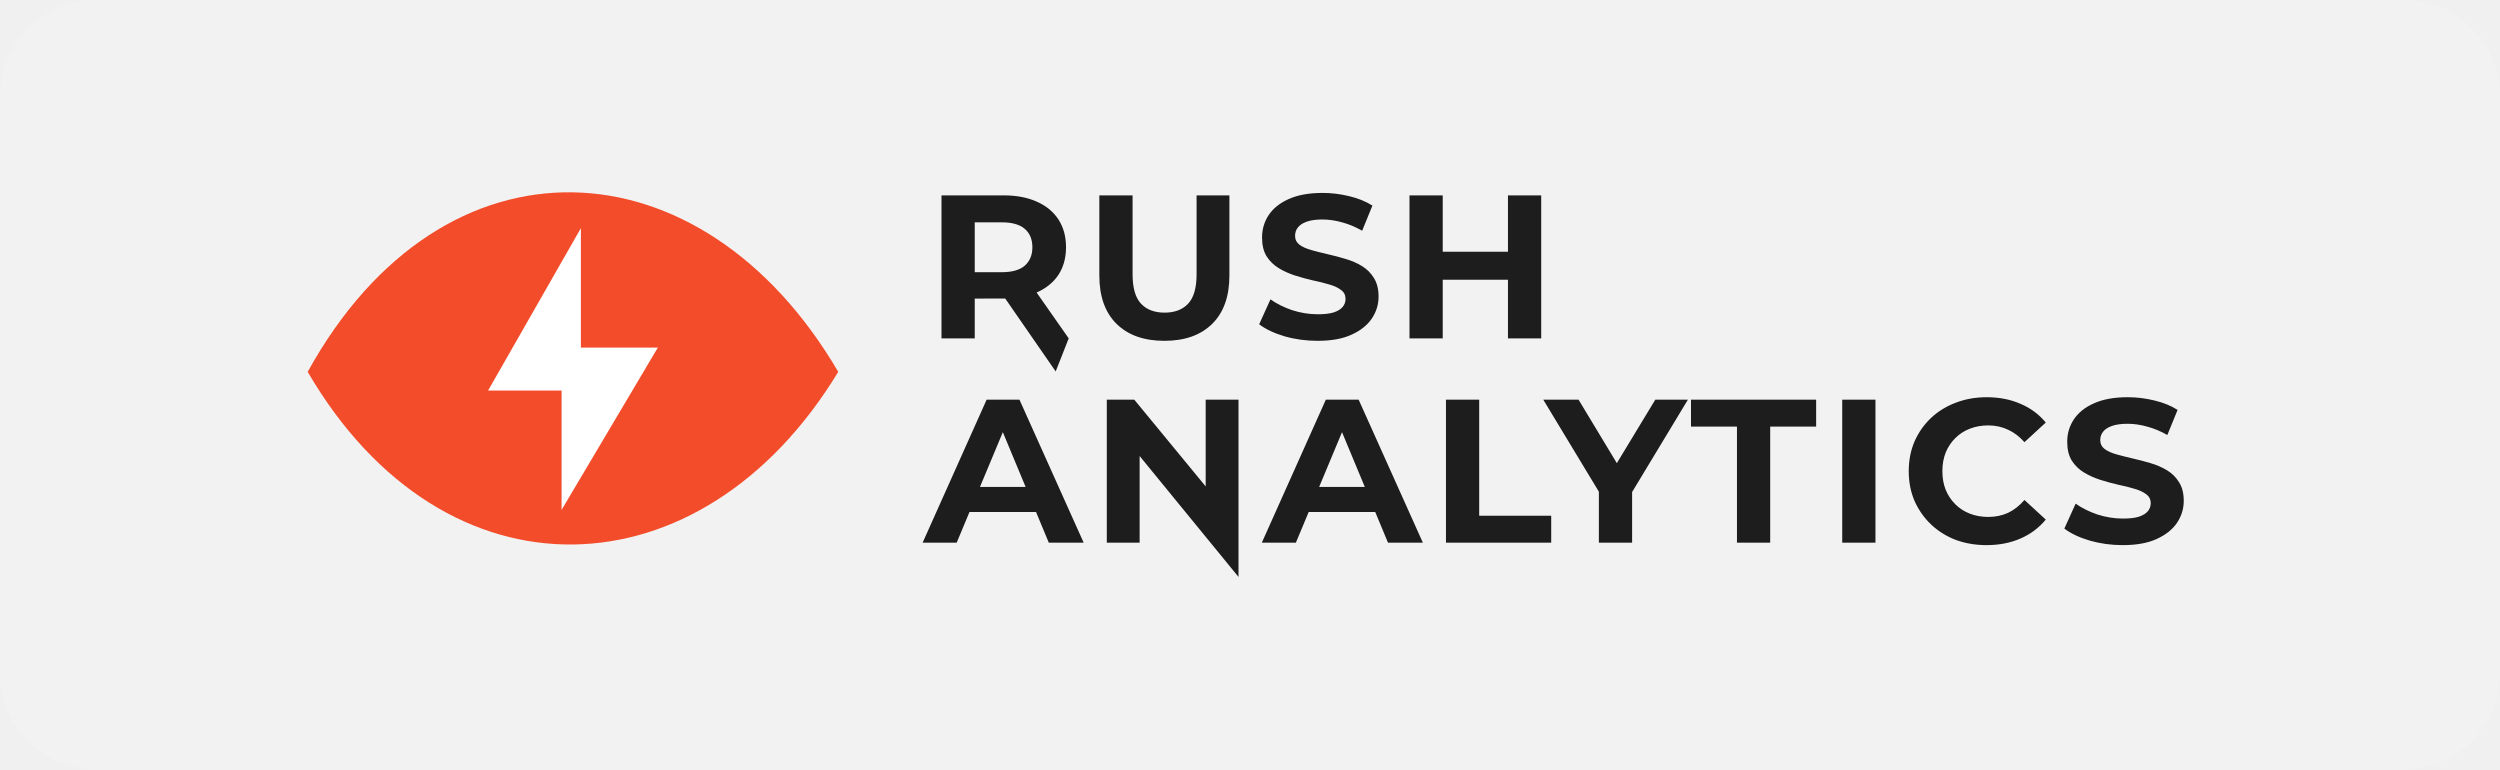
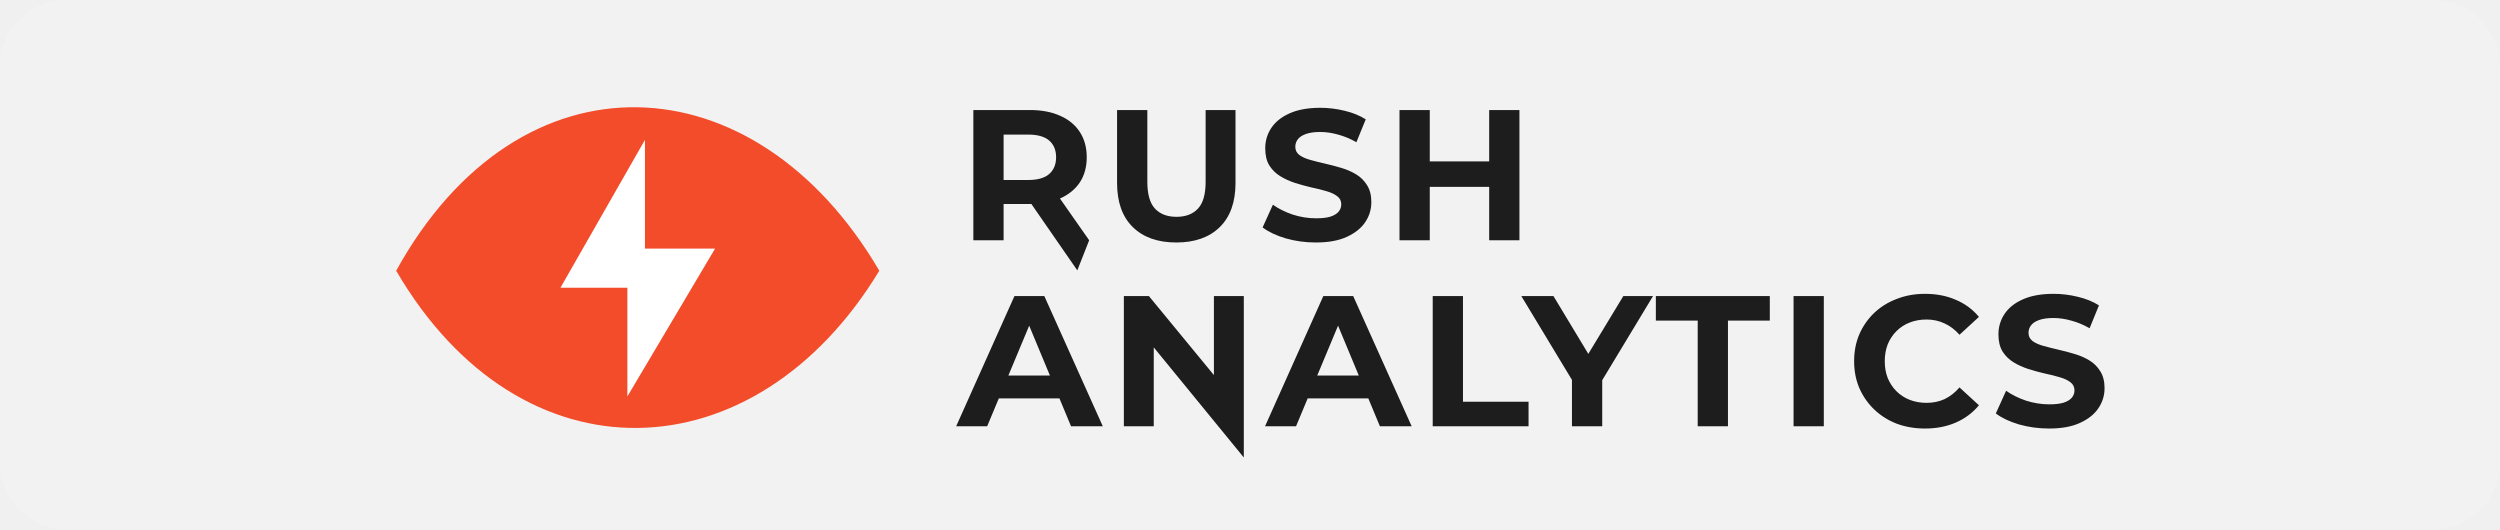
- <svg xmlns="http://www.w3.org/2000/svg" width="260" height="80" viewBox="0 0 260 80" fill="none">
-   <rect width="260" height="80" rx="10" fill="#F2F2F2" />
-   <path d="M166.282 56.438V51.137L160.5 41.566H164.17L168.151 48.168L172.15 41.566H175.542L169.739 51.172V56.438H166.282ZM220.773 56.693C219.578 56.693 218.432 56.537 217.338 56.225C216.241 55.9 215.36 55.482 214.692 54.972L215.866 52.38C216.506 52.833 217.259 53.209 218.127 53.506C219.008 53.789 219.898 53.931 220.794 53.931C221.477 53.931 222.023 53.867 222.437 53.74C222.864 53.598 223.175 53.407 223.376 53.166C223.574 52.925 223.675 52.649 223.675 52.337C223.675 51.941 223.517 51.629 223.205 51.403C222.892 51.162 222.48 50.97 221.968 50.829C221.456 50.673 220.886 50.532 220.261 50.404C219.649 50.262 219.03 50.092 218.405 49.894C217.792 49.696 217.231 49.441 216.719 49.129C216.207 48.818 215.787 48.407 215.46 47.897C215.147 47.387 214.991 46.735 214.991 45.942C214.991 45.093 215.217 44.32 215.674 43.626C216.143 42.918 216.839 42.359 217.765 41.948C218.703 41.523 219.877 41.31 221.285 41.31C222.224 41.31 223.148 41.424 224.059 41.65C224.968 41.863 225.772 42.189 226.47 42.628L225.403 45.241C224.705 44.844 224.008 44.554 223.312 44.37C222.614 44.172 221.932 44.072 221.264 44.072C220.594 44.072 220.048 44.15 219.621 44.306C219.194 44.462 218.887 44.667 218.703 44.922C218.518 45.163 218.426 45.446 218.426 45.772C218.426 46.155 218.582 46.466 218.896 46.707C219.207 46.934 219.621 47.118 220.133 47.259C220.645 47.401 221.206 47.543 221.819 47.684C222.444 47.826 223.063 47.989 223.675 48.173C224.3 48.357 224.87 48.605 225.382 48.917C225.894 49.228 226.306 49.639 226.619 50.149C226.946 50.659 227.11 51.303 227.11 52.082C227.11 52.918 226.875 53.683 226.406 54.377C225.936 55.071 225.232 55.63 224.294 56.055C223.368 56.48 222.194 56.693 220.773 56.693ZM206.595 56.693C205.443 56.693 204.367 56.509 203.373 56.141C202.392 55.758 201.538 55.22 200.813 54.526C200.087 53.832 199.518 53.017 199.106 52.083C198.707 51.148 198.509 50.121 198.509 49.002C198.509 47.883 198.707 46.856 199.106 45.921C199.518 44.986 200.087 44.172 200.813 43.478C201.551 42.784 202.413 42.252 203.394 41.884C204.376 41.502 205.449 41.311 206.616 41.311C207.909 41.311 209.076 41.537 210.115 41.991C211.167 42.429 212.048 43.081 212.761 43.945L210.542 45.985C210.03 45.404 209.46 44.972 208.835 44.689C208.208 44.392 207.525 44.243 206.787 44.243C206.089 44.243 205.449 44.356 204.867 44.583C204.282 44.809 203.778 45.135 203.352 45.56C202.925 45.985 202.59 46.488 202.349 47.068C202.121 47.649 202.008 48.294 202.008 49.002C202.008 49.71 202.121 50.355 202.349 50.935C202.59 51.516 202.925 52.019 203.352 52.444C203.778 52.869 204.282 53.194 204.867 53.421C205.449 53.648 206.089 53.761 206.787 53.761C207.525 53.761 208.208 53.619 208.835 53.336C209.46 53.039 210.03 52.593 210.542 51.998L212.761 54.037C212.048 54.901 211.167 55.56 210.115 56.013C209.076 56.466 207.903 56.693 206.595 56.693ZM191.591 56.438V41.566H195.048V56.438H191.591ZM180.644 56.438V44.37H175.864V41.566H188.879V44.37H184.1V56.438H180.644ZM150.38 56.438V41.566H153.837V53.633H161.326V56.438H150.38ZM97.916 35.192V20.319H104.381C105.718 20.319 106.87 20.538 107.838 20.978C108.805 21.403 109.552 22.019 110.078 22.826C110.604 23.633 110.867 24.597 110.867 25.715C110.867 26.82 110.604 27.776 110.078 28.584C109.552 29.377 108.775 29.999 107.808 30.424L111.145 35.191L109.791 38.631L104.544 31.047L101.373 31.053V35.191L97.916 35.192ZM156.828 29.094H150.043V35.192H146.587V20.319H150.043V26.183H156.828V20.319H160.285V35.192H156.828V29.094ZM137.035 35.446C135.84 35.446 134.694 35.291 133.599 34.979C132.505 34.653 131.622 34.235 130.954 33.725L132.127 31.133C132.767 31.587 133.521 31.962 134.389 32.26C135.27 32.543 136.16 32.684 137.056 32.684C137.739 32.684 138.287 32.621 138.699 32.493C139.126 32.352 139.439 32.16 139.638 31.919C139.836 31.679 139.936 31.402 139.936 31.091C139.936 30.694 139.781 30.383 139.467 30.156C139.153 29.915 138.742 29.724 138.229 29.582C137.717 29.427 137.148 29.285 136.523 29.157C135.91 29.016 135.291 28.846 134.666 28.648C134.054 28.449 133.493 28.194 132.981 27.883C132.469 27.571 132.048 27.16 131.722 26.65C131.408 26.14 131.253 25.489 131.253 24.696C131.253 23.846 131.481 23.074 131.935 22.38C132.405 21.672 133.102 21.112 134.026 20.701C134.965 20.276 136.138 20.064 137.547 20.064C138.486 20.064 139.409 20.177 140.32 20.404C141.231 20.616 142.034 20.942 142.731 21.381L141.665 23.995C140.967 23.598 140.271 23.308 139.574 23.123C138.876 22.925 138.193 22.826 137.525 22.826C136.858 22.826 136.309 22.904 135.882 23.06C135.456 23.216 135.151 23.421 134.965 23.676C134.779 23.917 134.688 24.2 134.688 24.526C134.688 24.908 134.843 25.22 135.157 25.46C135.471 25.687 135.882 25.871 136.395 26.013C136.907 26.155 137.468 26.296 138.08 26.438C138.705 26.579 139.324 26.742 139.936 26.927C140.562 27.111 141.131 27.358 141.643 27.67C142.155 27.982 142.567 28.393 142.881 28.902C143.207 29.412 143.371 30.057 143.371 30.836C143.371 31.672 143.137 32.437 142.667 33.131C142.198 33.825 141.494 34.384 140.555 34.809C139.631 35.234 138.458 35.446 137.035 35.446ZM121.095 35.446C118.976 35.446 117.319 34.859 116.124 33.683C114.929 32.507 114.331 30.829 114.331 28.648V20.319H117.788V28.52C117.788 29.936 118.079 30.956 118.663 31.579C119.246 32.203 120.064 32.514 121.116 32.514C122.169 32.514 122.987 32.203 123.57 31.579C124.153 30.956 124.445 29.936 124.445 28.52V20.319H127.858V28.648C127.858 30.829 127.26 32.507 126.066 33.683C124.871 34.859 123.214 35.446 121.095 35.446ZM101.373 28.308H104.189C105.256 28.308 106.052 28.081 106.579 27.628C107.105 27.16 107.368 26.523 107.368 25.716C107.368 24.894 107.105 24.257 106.579 23.803C106.052 23.35 105.256 23.123 104.189 23.123H101.373V28.308ZM137.193 50.638H141.938L139.57 44.946L137.193 50.638ZM143.025 53.251H136.102L134.771 56.438H131.229L137.886 41.566H141.299L147.978 56.438H144.351L143.025 53.251ZM101.918 50.638H106.662L104.295 44.946L101.918 50.638ZM107.749 53.251H100.826L99.495 56.438H95.953L102.61 41.566H106.024L112.702 56.438H109.075L107.749 53.251ZM115.107 56.438V41.566H117.966L125.391 50.588V41.566H128.805V60L118.521 47.426V56.438H115.107Z" fill="#1D1D1D" />
-   <path d="M87.176 38.672C72.98 14.418 46.08 13.142 32 38.672C46.253 63.118 72.982 62.106 87.176 38.672Z" fill="#F34C2A" />
-   <path fill-rule="evenodd" clip-rule="evenodd" d="M58.404 40.617V53.03L68.416 36.148H60.412V23.727L50.76 40.617H58.404Z" fill="white" />
+ <svg xmlns="http://www.w3.org/2000/svg" width="373" height="79" viewBox="0 0 373 79" fill="none">
+   <rect width="373" height="79" rx="10" fill="#F2F2F2" />
+   <path d="M234.535 63.603V56.677L226.981 44.173H231.776L236.977 52.799L242.2 44.173H246.632L239.051 56.724V63.603H234.535ZM305.721 63.936C304.16 63.936 302.664 63.732 301.234 63.325C299.801 62.899 298.65 62.354 297.777 61.688L299.31 58.301C300.147 58.893 301.131 59.384 302.265 59.772C303.416 60.142 304.579 60.327 305.749 60.327C306.641 60.327 307.355 60.244 307.896 60.078C308.453 59.893 308.86 59.643 309.122 59.328C309.381 59.014 309.512 58.653 309.512 58.246C309.512 57.728 309.306 57.32 308.899 57.024C308.489 56.71 307.951 56.46 307.282 56.275C306.613 56.071 305.869 55.886 305.052 55.72C304.252 55.535 303.444 55.313 302.627 55.054C301.828 54.794 301.094 54.462 300.425 54.054C299.756 53.648 299.207 53.111 298.781 52.445C298.371 51.778 298.167 50.927 298.167 49.891C298.167 48.781 298.463 47.772 299.06 46.866C299.673 45.94 300.581 45.209 301.791 44.673C303.018 44.118 304.551 43.84 306.39 43.84C307.617 43.84 308.824 43.988 310.014 44.284C311.201 44.562 312.252 44.987 313.164 45.561L311.77 48.975C310.859 48.457 309.947 48.078 309.038 47.837C308.127 47.578 307.235 47.448 306.363 47.448C305.487 47.448 304.774 47.55 304.216 47.754C303.659 47.957 303.258 48.226 303.018 48.559C302.775 48.873 302.655 49.243 302.655 49.669C302.655 50.169 302.859 50.576 303.269 50.89C303.676 51.186 304.216 51.427 304.885 51.612C305.554 51.797 306.287 51.982 307.087 52.167C307.904 52.352 308.712 52.565 309.512 52.806C310.329 53.046 311.073 53.37 311.742 53.777C312.411 54.184 312.949 54.721 313.359 55.387C313.785 56.053 314 56.895 314 57.912C314 59.004 313.693 60.003 313.08 60.91C312.467 61.817 311.547 62.548 310.321 63.103C309.111 63.658 307.578 63.936 305.721 63.936ZM287.199 63.936C285.694 63.936 284.289 63.695 282.99 63.214C281.708 62.715 280.593 62.011 279.645 61.105C278.698 60.198 277.954 59.134 277.416 57.913C276.894 56.691 276.635 55.35 276.635 53.888C276.635 52.426 276.894 51.085 277.416 49.864C277.954 48.642 278.698 47.578 279.645 46.672C280.61 45.765 281.736 45.071 283.018 44.59C284.3 44.09 285.703 43.84 287.227 43.84C288.916 43.84 290.441 44.136 291.798 44.729C293.172 45.302 294.324 46.154 295.255 47.282L292.356 49.947C291.687 49.188 290.943 48.624 290.126 48.254C289.306 47.865 288.414 47.671 287.45 47.671C286.539 47.671 285.702 47.819 284.942 48.115C284.178 48.411 283.52 48.837 282.962 49.392C282.405 49.947 281.967 50.604 281.652 51.362C281.354 52.121 281.206 52.963 281.206 53.888C281.206 54.813 281.354 55.655 281.652 56.414C281.967 57.173 282.405 57.83 282.962 58.385C283.52 58.94 284.178 59.365 284.942 59.661C285.702 59.957 286.539 60.105 287.45 60.105C288.414 60.105 289.307 59.92 290.126 59.55C290.943 59.162 291.687 58.579 292.356 57.802L295.255 60.466C294.324 61.595 293.172 62.455 291.798 63.048C290.441 63.64 288.908 63.936 287.199 63.936ZM267.599 63.603V44.173H272.114V63.603H267.599ZM253.297 63.603V47.837H247.053V44.173H264.056V47.837H257.812V63.603H253.297ZM213.761 63.603V44.173H218.276V59.939H228.06V63.603H213.761ZM145.223 35.846V16.417H153.668C155.415 16.417 156.92 16.704 158.184 17.278C159.447 17.833 160.423 18.638 161.11 19.692C161.798 20.747 162.142 22.006 162.142 23.467C162.142 24.91 161.798 26.16 161.11 27.214C160.423 28.251 159.409 29.063 158.145 29.618L162.504 35.846L160.735 40.34L153.88 30.433L149.738 30.439V35.846L145.223 35.846ZM222.185 27.88H213.321V35.846H208.806V16.417H213.321V24.078H222.185V16.417H226.7V35.846H222.185V27.88ZM196.326 36.179C194.766 36.179 193.269 35.976 191.839 35.569C190.409 35.143 189.255 34.597 188.382 33.931L189.916 30.545C190.752 31.137 191.736 31.628 192.87 32.016C194.021 32.386 195.184 32.571 196.354 32.571C197.246 32.571 197.963 32.488 198.501 32.321C199.058 32.136 199.468 31.887 199.727 31.572C199.986 31.257 200.117 30.896 200.117 30.489C200.117 29.971 199.914 29.564 199.504 29.268C199.094 28.954 198.556 28.704 197.887 28.519C197.218 28.315 196.474 28.13 195.657 27.964C194.857 27.779 194.049 27.556 193.232 27.298C192.433 27.038 191.699 26.705 191.03 26.298C190.362 25.891 189.812 25.355 189.386 24.688C188.976 24.022 188.773 23.171 188.773 22.135C188.773 21.025 189.071 20.016 189.665 19.109C190.278 18.184 191.189 17.453 192.396 16.917C193.623 16.361 195.156 16.084 196.995 16.084C198.222 16.084 199.429 16.232 200.619 16.528C201.809 16.806 202.857 17.231 203.769 17.805L202.375 21.219C201.464 20.701 200.555 20.321 199.643 20.081C198.732 19.822 197.84 19.692 196.967 19.692C196.095 19.692 195.379 19.794 194.821 19.998C194.264 20.201 193.865 20.47 193.623 20.802C193.38 21.117 193.26 21.487 193.26 21.913C193.26 22.412 193.464 22.82 193.873 23.134C194.283 23.43 194.821 23.671 195.49 23.856C196.159 24.041 196.892 24.226 197.692 24.411C198.509 24.596 199.317 24.809 200.117 25.049C200.934 25.29 201.678 25.613 202.347 26.021C203.016 26.428 203.554 26.964 203.964 27.631C204.39 28.297 204.605 29.139 204.605 30.156C204.605 31.248 204.298 32.247 203.685 33.154C203.072 34.061 202.152 34.792 200.925 35.347C199.718 35.902 198.186 36.179 196.326 36.179ZM175.503 36.179C172.734 36.179 170.569 35.411 169.008 33.876C167.447 32.34 166.667 30.147 166.667 27.298V16.417H171.183V27.131C171.183 28.981 171.563 30.314 172.325 31.128C173.087 31.942 174.156 32.349 175.531 32.349C176.906 32.349 177.974 31.942 178.736 31.128C179.498 30.314 179.879 28.981 179.879 27.131V16.417H184.338V27.298C184.338 30.147 183.557 32.34 181.997 33.876C180.436 35.411 178.272 36.179 175.503 36.179ZM149.738 26.853H153.417C154.811 26.853 155.851 26.557 156.539 25.965C157.226 25.355 157.571 24.522 157.571 23.467C157.571 22.394 157.226 21.561 156.539 20.969C155.851 20.377 154.811 20.081 153.417 20.081H149.738V26.853ZM196.533 56.025H202.731L199.638 48.59L196.533 56.025ZM204.152 59.439H195.107L193.369 63.603H188.742L197.438 44.173H201.898L210.622 63.603H205.884L204.152 59.439ZM150.45 56.025H156.648L153.555 48.59L150.45 56.025ZM158.068 59.439H149.024L147.285 63.603H142.658L151.355 44.173H155.814L164.539 63.603H159.8L158.068 59.439ZM167.68 63.603V44.173H171.415L181.115 55.961V44.173H185.575V68.256L172.14 51.829V63.603H167.68Z" fill="#1D1D1D" />
+   <path d="M131.191 40.393C112.646 8.708 77.504 7.041 59.11 40.393C77.73 72.328 112.649 71.007 131.191 40.393Z" fill="#F34C2A" />
+   <path fill-rule="evenodd" clip-rule="evenodd" d="M93.604 42.933V59.15L106.684 37.096H96.227V20.869L83.618 42.933H93.604Z" fill="white" />
</svg>
